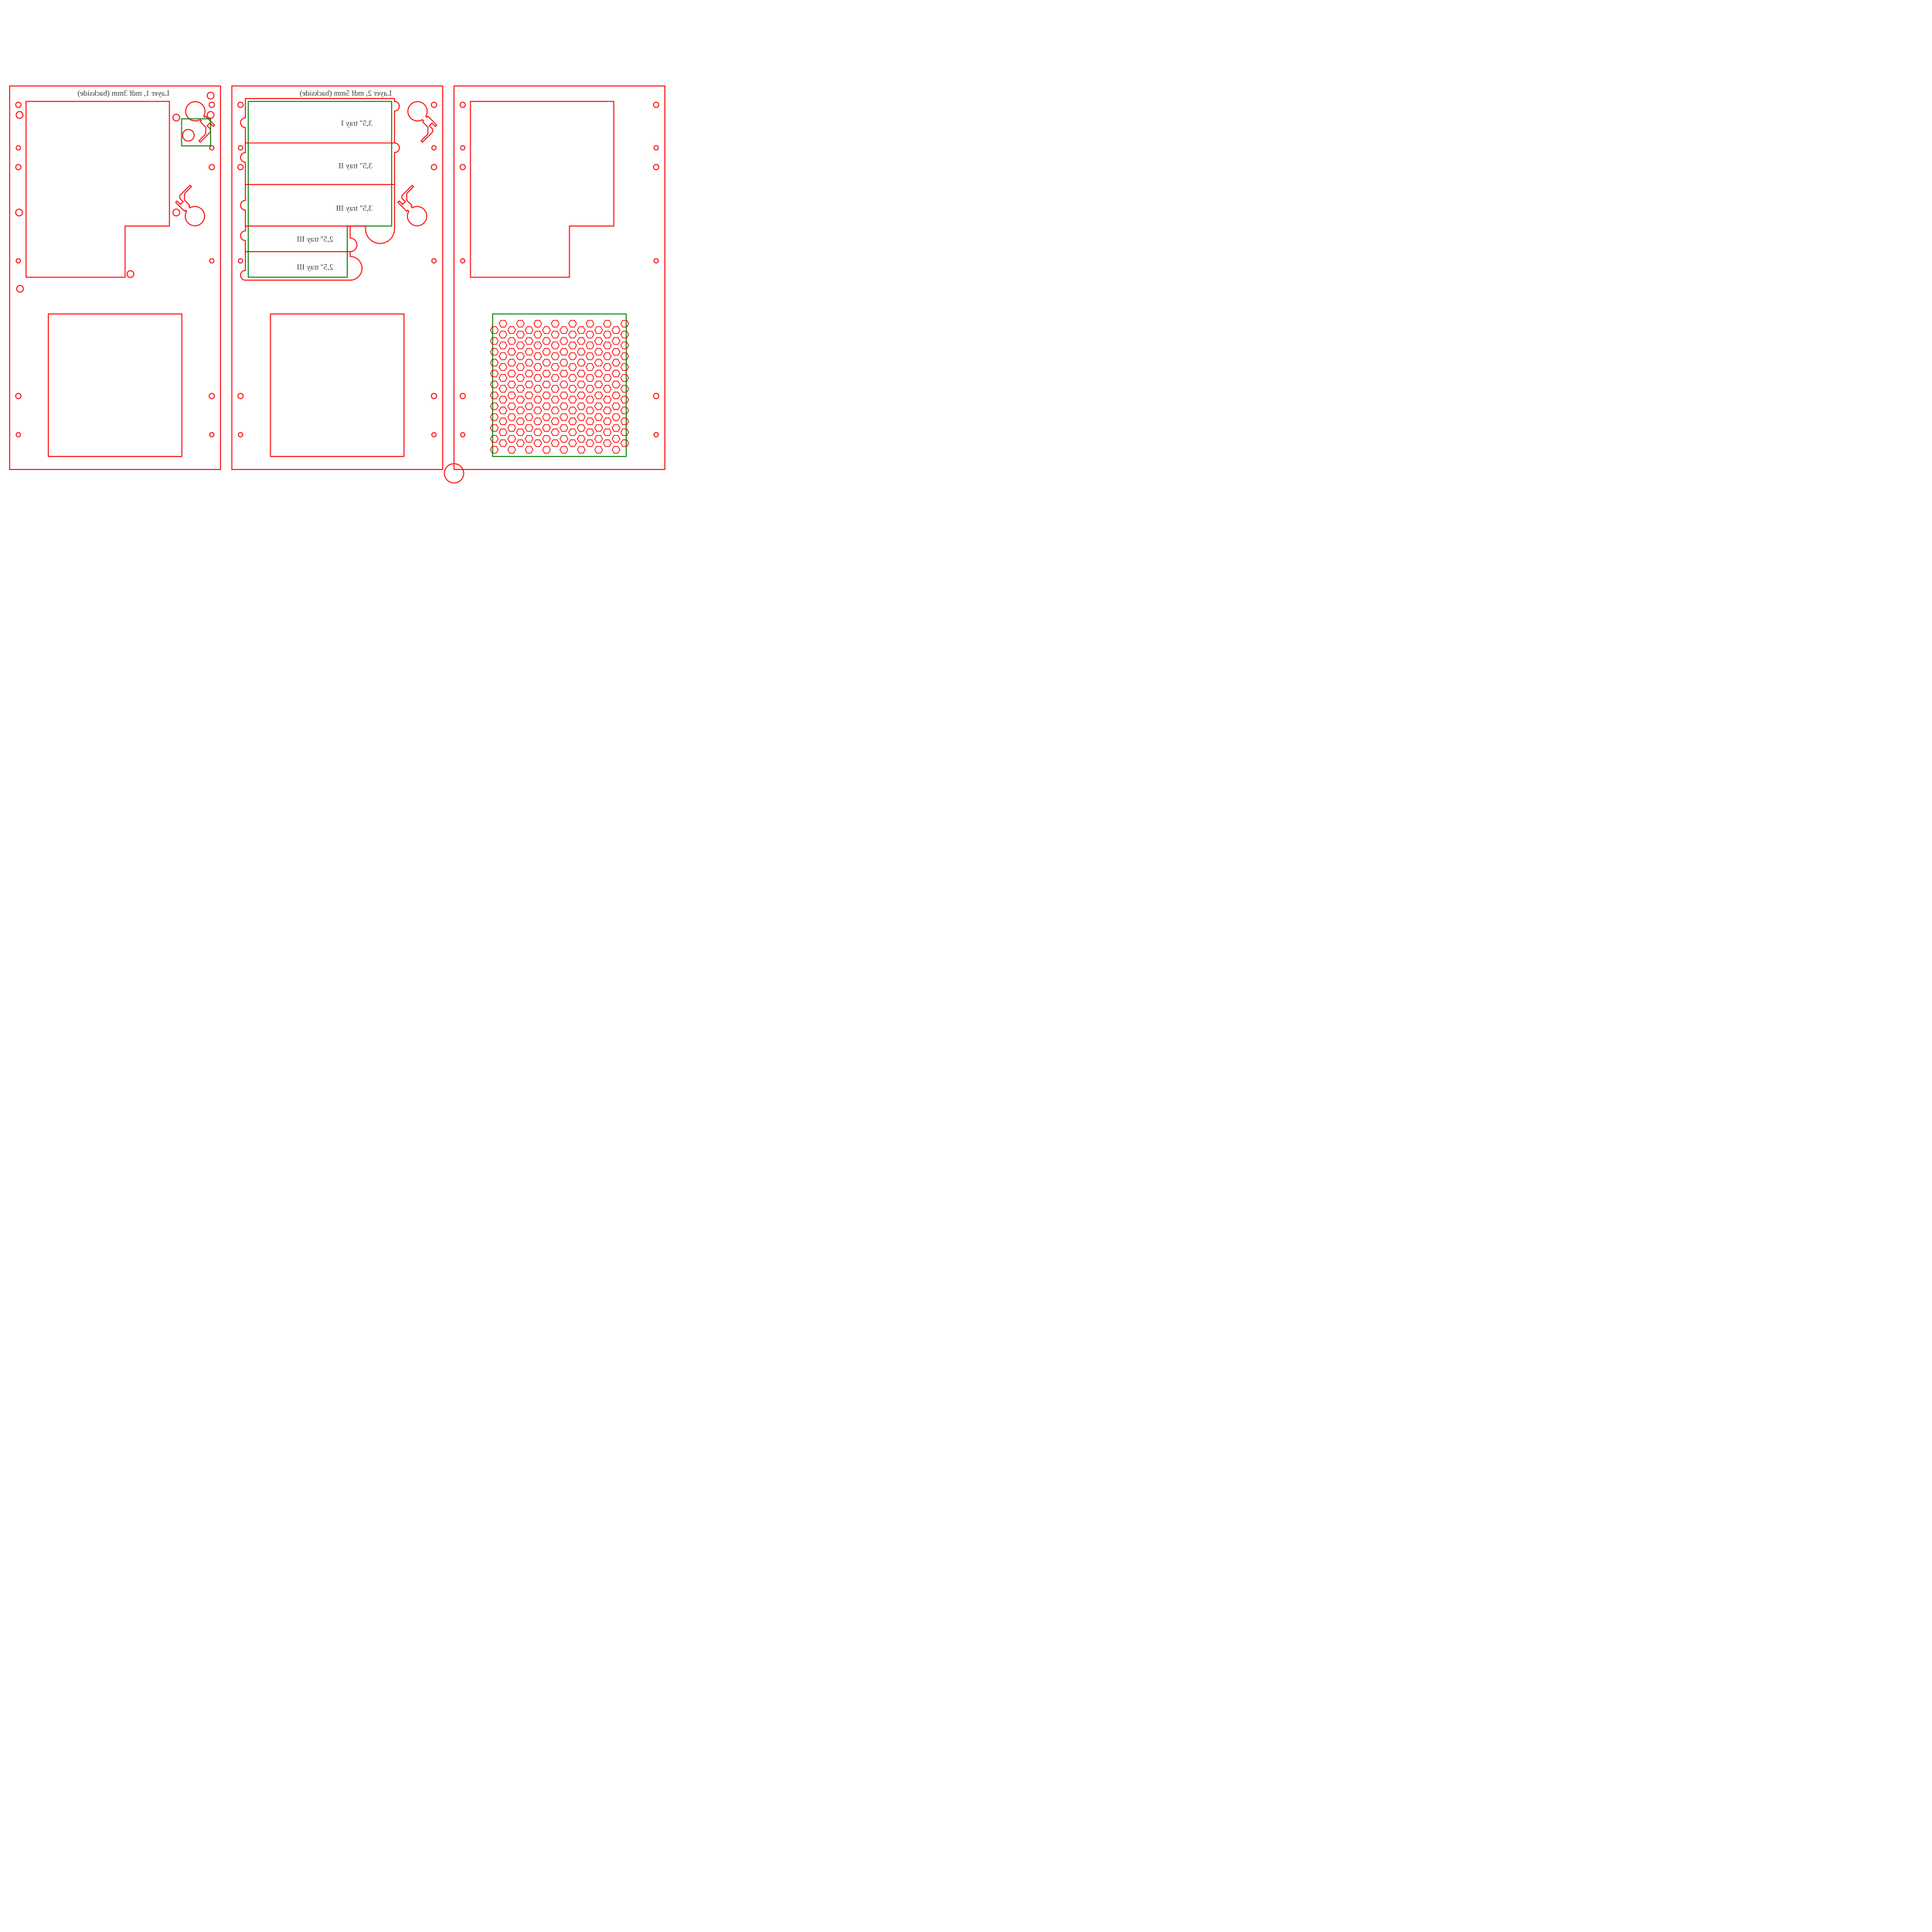
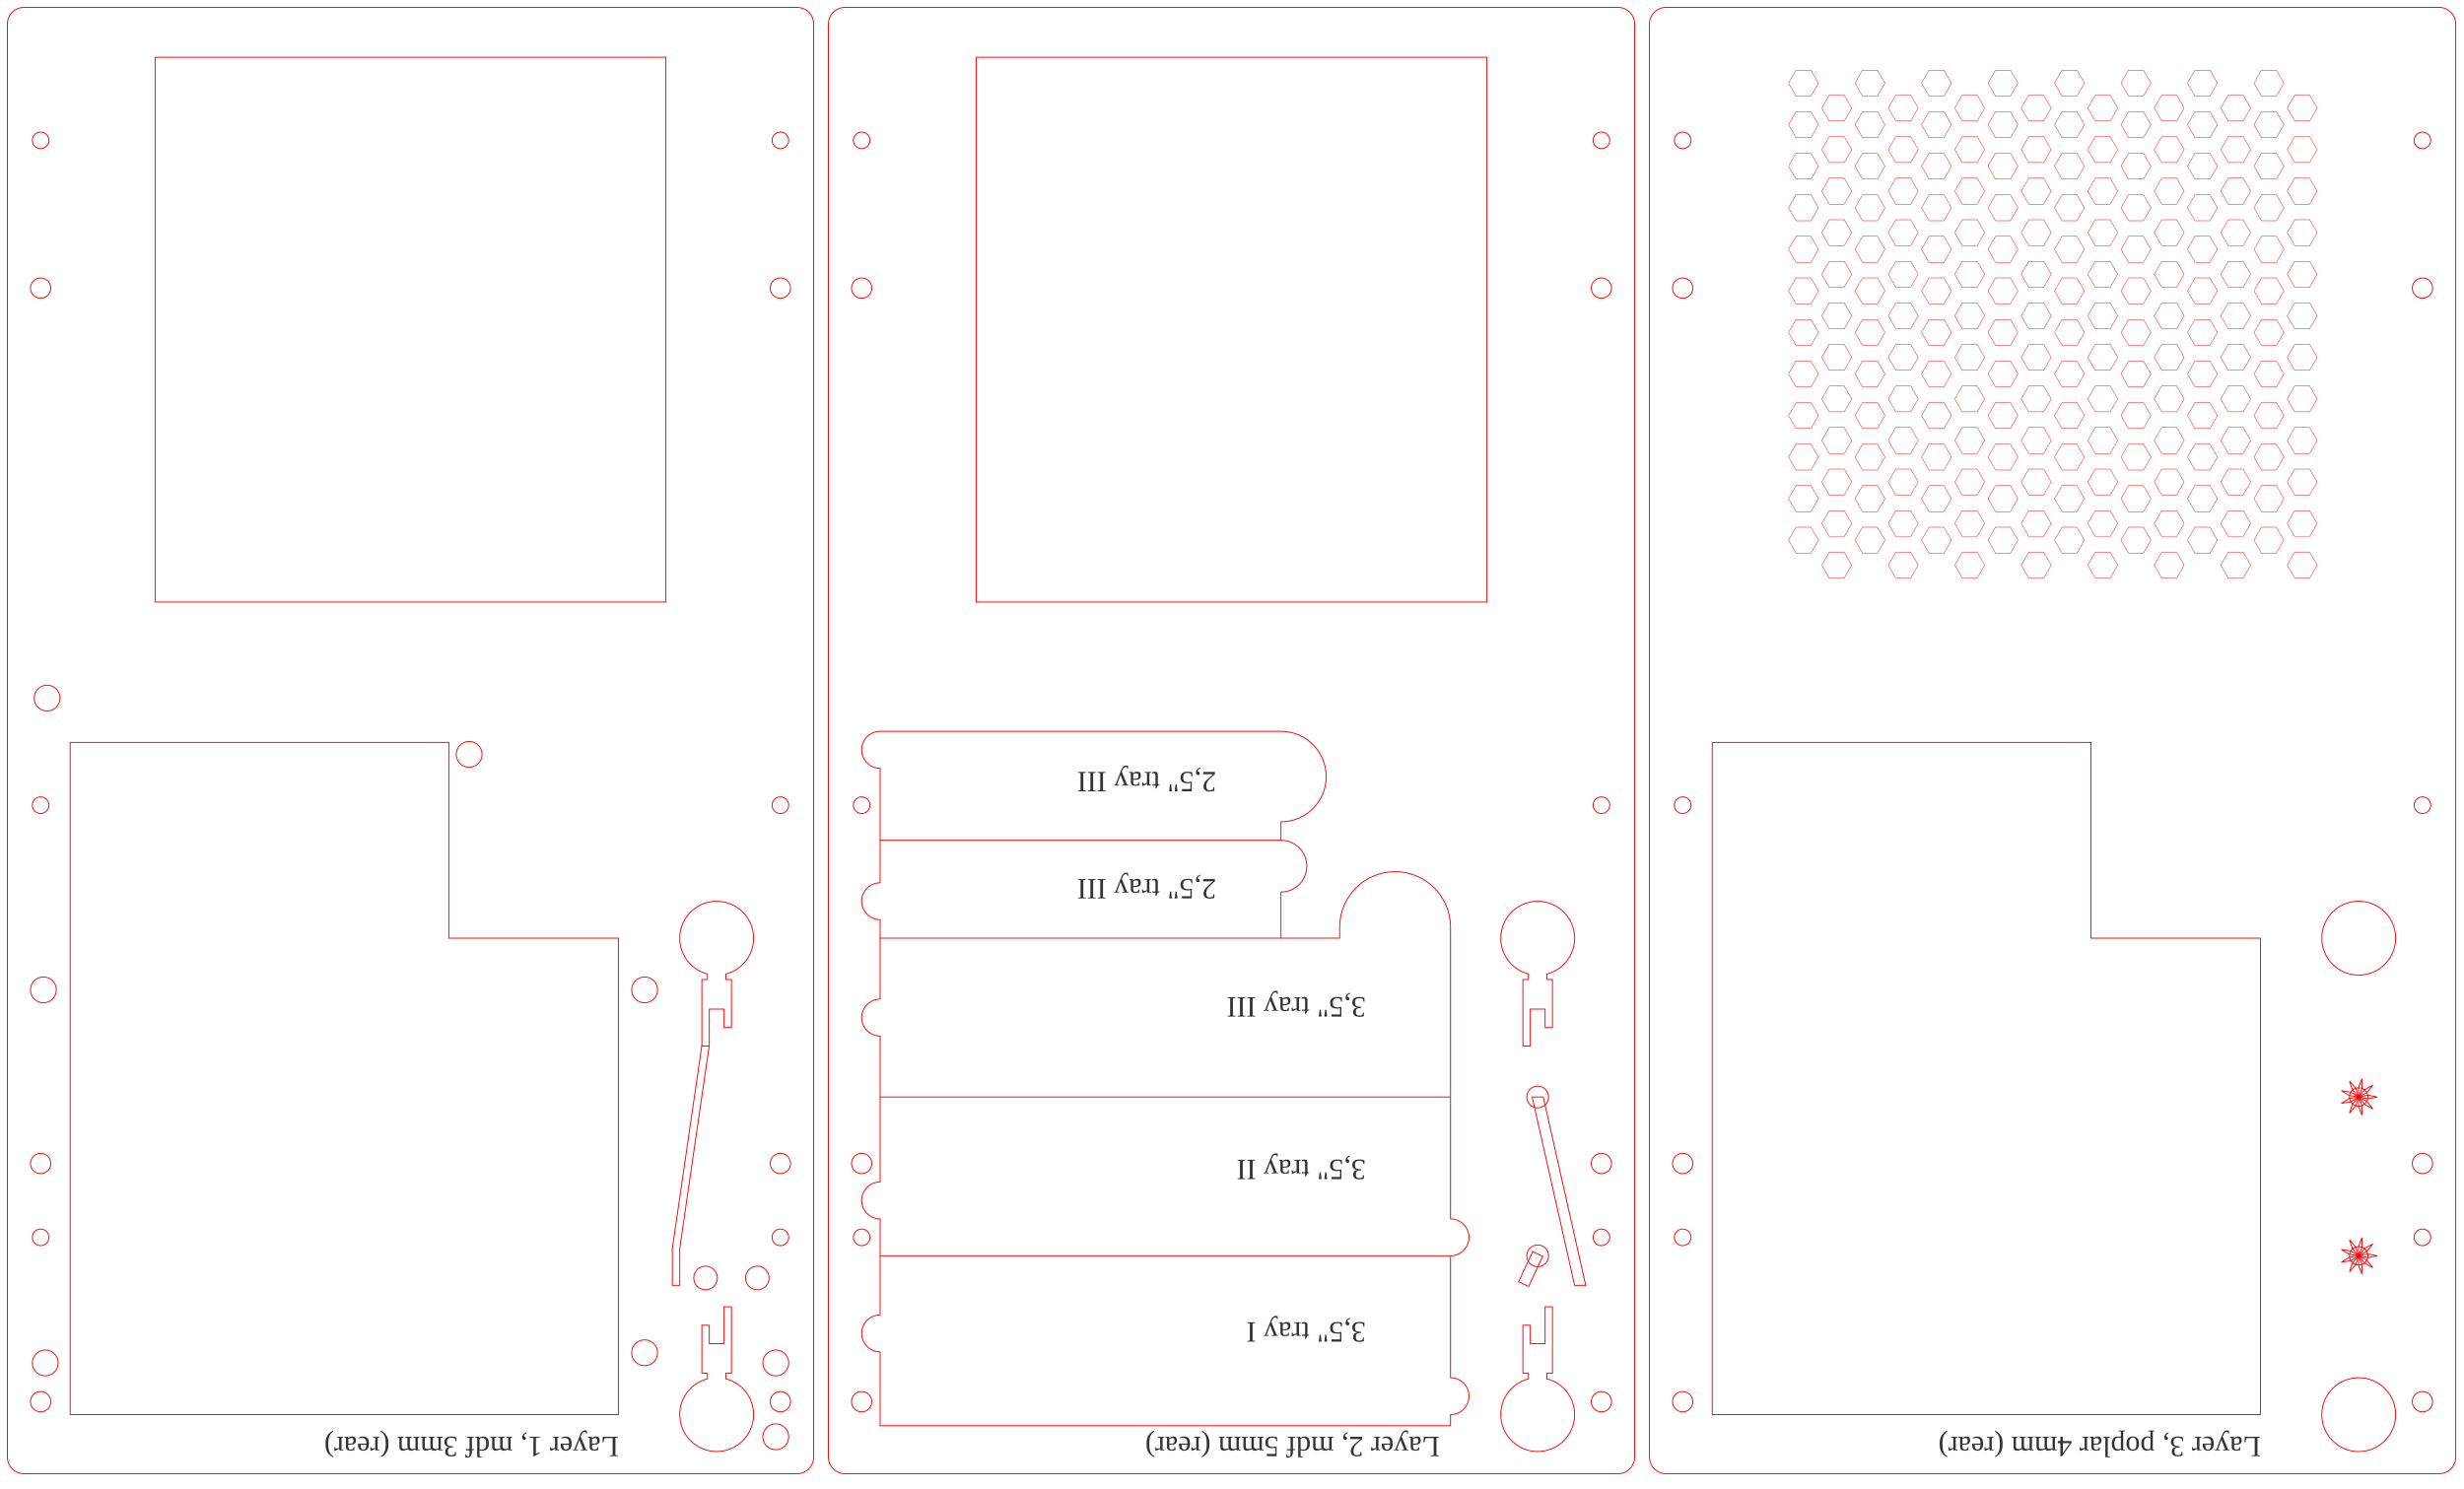
- <svg xmlns="http://www.w3.org/2000/svg" xmlns:xlink="http://www.w3.org/1999/xlink" width="100cm" height="100cm" viewBox="0 0 1000 1000" version="1.1">
+ <svg xmlns="http://www.w3.org/2000/svg" xmlns:xlink="http://www.w3.org/1999/xlink" width="667mm" height="403mm" viewBox="0 0 667 403" version="1.1">
  <defs>
-     <path id="hexagon" vector-effect="non-scaling-stroke" stroke-width="1" transform="scale(0.9 0.9)" d="     M -1  0     L -0.5 0.866     L 0.5  0.866     L 1  0     L 0.5  -0.866     L -0.5 -0.866     Z    " />
+     <path id="hexagon" vector-effect="non-scaling-stroke" transform="scale(0.9 0.9)" d="     M -1  0     L -0.5 0.866     L 0.5  0.866     L 1  0     L 0.5  -0.866     L -0.5 -0.866     Z    " />
    <g id="honeycomb">
      <use xlink:href="#hex128" />
      <use xlink:href="#hex128" />
    </g>
    <g id="hex128">
      <use xlink:href="#hex64" />
      <use x="0" y="20" xlink:href="#hex64" />
      <use x="0" y="10" xlink:href="#hex64" />
    </g>
    <g id="hex64">
      <use xlink:href="#hex32" />
      <use x="16" y="0" xlink:href="#hex32" />
    </g>
    <g id="hex32">
      <use xlink:href="#hex16" />
      <use x="0" y="5" xlink:href="#hex16" />
    </g>
    <g id="hex16">
      <use xlink:href="#hex8" />
      <use x="8" y="0" xlink:href="#hex8" />
    </g>
    <g id="hex8">
      <use xlink:href="#hex4" />
      <use x="0" y="2.5" xlink:href="#hex4" />
    </g>
    <g id="hex4">
      <use xlink:href="#hex2" />
      <use x="2" y="1.5" xlink:href="#hex2" />
    </g>
    <g id="hex2">
      <use xlink:href="#hexagon" />
      <use x="4" xlink:href="#hexagon" />
    </g>
    <circle id="m4-loch" cx="0" cy="0" r="2.25" />
    <g id="m4-loch-reihe">
      <use xlink:href="#m4-loch" x="9" />
      <use xlink:href="#m4-loch" x="209.25" />
    </g>
    <circle id="m5-loch" cx="0" cy="0" r="2.75" />
    <g id="m5-loch-reihe">
      <use xlink:href="#m5-loch" x="9" />
      <use xlink:href="#m5-loch" x="209.25" />
    </g>
-     <g id="baseplate" style="     fill:none;     stroke:#ff0000;     stroke-width:1;    ">
-       <rect id="rect3721" width="218.25" height="397" x="0" y="4" class="cut" />
+     <g id="baseplate" style="     fill:none;     stroke:#ff0000;    ">
+       <path d="      M 100  4      L 213.75 4      A 4.5 4.5 0 0 1 218.25 8.5      L 218.25  396.5      A 4.5 4.5 0 0 1 213.75 401      L 4.5  401      A 4.5 4.5 0 0 1 0  396.5      L 0  8.5      A 4.5 4.5 0 0 1 4.5  4      Z     " />
      <use xlink:href="#m4-loch-reihe" y="40" />
      <use xlink:href="#m5-loch-reihe" y="80" />
      <use xlink:href="#m4-loch-reihe" y="220" />
      <use xlink:href="#m5-loch-reihe" y="317" />
      <use xlink:href="#m4-loch-reihe" y="337" />
      <use xlink:href="#m5-loch-reihe" y="381.5" />
    </g>
    <path id="luefter-schacht" d="     M  40   17.5     L  40   165     L  178.25  165     L 178.25 17.5     Z" />
    <path id="tray-schacht" d="     M  17   203     L  17   385     L  165.4  385     L  165.4  256     L 119.5 256     L 119.5 203     Z" />
-     <path id="switch" transform="translate(8.5 0)" d="     M 3 -4     L 11 -4     L 16  -9     L 16 -19     L 18  -19     L 18 -4     L 16 -2     L 11 -2     L 11 2     L 16 2     L 16 4     L 11 4      L 3 4     L 3 2.5     L 1.5 2.5     A 10 10 0 1 1 1.5 -2.5     L 3  -2.5     L 3  -4    " />
+     <path id="switch" transform="translate(8.2 0)" d="     M 3 -4     L 16 -4     L 16 -2     L 11 -2     L 11 2     L 21 2     L 21 4     L 11 4      L 3 4     L 3 2.5     L 1.5 2.5     A 10 10 0 1 1 1.5 -2.5     L 3  -2.5     Z 3  -4    " />
  </defs>
-   <g id="root" style="    fill:none;    stroke:#ff0000;    stroke-width:1;   " transform="scale(0.5 -0.5) translate(0 -500)">
-     <g id="layer1" transform="translate(10 10)">
+   <g id="root" style="    fill:none;    stroke:#ff0000;    stroke-width:0.25;   " transform="scale(1 1) translate(2 -2)">
+     <g id="layer1" transform="translate(0 0)">
      <text transform="translate(165.5 391) scale(-1 -1)" font-size="8" fill="#333333" stroke="none">
- 				Layer 1, mdf 3mm (backside)
+ 				Layer 1, mdf 3mm (rear)
			</text>
      <use xlink:href="#baseplate" />
      <use xlink:href="#luefter-schacht" />
      <use xlink:href="#tray-schacht" />
      <g id="switches">
-         <use transform="translate(192 375) rotate(-45)" xlink:href="#switch" />
-         <use transform="translate(192 266) rotate(135)" xlink:href="#switch" />
+         <use transform="translate(192 385) rotate(-90)" xlink:href="#switch" />
+         <use transform="translate(192 256) rotate(90)" xlink:href="#switch" />
      </g>
-       <rect style="stroke:green" x="178" y="339" width="30" height="28" />
-       <circle cx="185" cy="350" r="6" />
+       <path d="      M 188 285      L 180 340      L 180 350      L 182 350      L 182 340      L 190 285     " />
+       <circle cx="203" cy="348" r="3.2" />
+       <circle cx="189" cy="348" r="3.2" />
      <g id="nieten">
        <defs>
          <circle id="niete" cx="0" cy="0" r="3.5" />
        </defs>
        <use x="10.75" y="191" xlink:href="#niete" />
        <use x="9.75" y="270" xlink:href="#niete" />
        <use x="10.25" y="371" xlink:href="#niete" />
        <use x="208" y="391" xlink:href="#niete" />
        <use x="208" y="371" xlink:href="#niete" />
        <use x="172.5" y="368.25" xlink:href="#niete" />
        <use x="172.5" y="270" xlink:href="#niete" />
        <use x="125" y="206.25" xlink:href="#niete" />
      </g>
    </g>
-     <g id="layer2" transform="translate(240 10)">
+     <g id="layer2" transform="translate(222.25)">
      <g font-size="8" fill="#333333" stroke="none">
        <text transform="translate(165.5 391) scale(-1 -1)">
- 					Layer 2, mdf 5mm (backside)
+ 					Layer 2, mdf 5mm (rear)
				</text>
        <text transform="translate(145.5 360) scale(-1 -1)">
					3,5" tray I
				</text>
        <text transform="translate(145.5 316) scale(-1 -1)">
					3,5" tray II
				</text>
        <text transform="translate(145.5 272) scale(-1 -1)">
					3,5" tray III
				</text>
        <text transform="translate(105 240) scale(-1 -1)">
					2,5" tray III
				</text>
        <text transform="translate(105 211) scale(-1 -1)">
					2,5" tray III
				</text>
      </g>
      <use transform="translate(192 375.5)" xlink:href="#light" />
      <use xlink:href="#baseplate" />
      <use xlink:href="#luefter-schacht" />
-       <use style="stroke:green" xlink:href="#tray-schacht" />
      <use xlink:href="#switches" />
-       <path d="      M 14  200      L 122.5 200      A 9.75 9.75 0 1 1 122.5 224.5       L 122.5 229.5      L 14  229.5      L  14  210      A  5  5  0 1 1 14  200     " />
-       <path d="      M 122.5 229.5      A 7  7  0 1 1 122.5 243.5      L  122.5 256      L  14  256      L  14  251      A 5  5  0 1 1 14  241      L 14  229.5     " />
-       <path d="      M 122.5 256      L 138.4 256      L 138.4 253      A  15  15  0 1 1 168.4  253      L 168.4 299      L 14  299      L 14  282.5      A 5  5  0 1 1 14   272.5      L 14  256     " />
-       <path d="      M 168.4 299      L 168.4 332      A 5  5  0 1 1 168.4 342       L 14  342      L 14  332      A 5  5  0 1 1 14  322      L 14  299     " />
-       <path d="      M 168.4 342      L 168.4 375      A 5  5  0 1 1 168.4 385       L 168.4 388      L 14  388      L 14  368      A 5  5  0 1 1 14  358      L 14  342     " />
+       <circle id="light-hole" cx="192" cy="299" r="2.95" />
+       <path d="      M 190.5 299      L 193.5 299      L 205 350      L 202 350      Z     " />
+       <use xlink:href="#light-hole" y="43" />
+       <rect transform="translate(192 341.5) rotate(115) translate(0 -1.5)" width="9" height="3" />
+       <g id="tray-lids">
+         <path d="       M 14  200       L 122.5 200       A 9.75 9.75 0 1 1 122.5 224.5        L 122.5 229.5       L 14  229.5       L  14  210       A  5  5  0 1 1 14  200      " />
+         <path d="       M 122.5 229.5       A 7  7  0 1 1 122.5 243.5       L  122.5 256       L  14  256       L  14  251       A 5  5  0 1 1 14  241       L 14  229.5      " />
+         <path d="       M 122.5 256       L 138.4 256       L 138.4 253       A  15  15  0 1 1 168.4  253       L 168.4 299       L 14  299       L 14  282.5       A 5  5  0 1 1 14   272.5       L 14  256      " />
+         <path d="       M 168.4 299       L 168.4 332       A 5  5  0 1 1 168.4 342        L 14  342       L 14  332       A 5  5  0 1 1 14  322       L 14  299      " />
+         <path d="       M 168.4 342       L 168.4 375       A 5  5  0 1 1 168.4 385        L 168.4 388       L 14  388       L 14  368       A 5  5  0 1 1 14  358       L 14  342      " />
+       </g>
    </g>
-     <g id="root" transform="translate(470 10)">
+     <g id="layer3" transform="translate(444.5 0)">
+       <text transform="translate(165.5 391) scale(-1 -1)" font-size="8" fill="#333333" stroke="none">
+ 				Layer 3, poplar 4mm (rear)
+ 			</text>
      <use xlink:href="#baseplate" />
-       <use xlink:href="#luefter-schacht" style="stroke:green" />
      <use xlink:href="#tray-schacht" />
      <use xlink:href="#honeycomb" transform="translate(41.7 24.5) scale(4.5 4.5) " />
-       <circle r="10" cx="" cy="" id="button" />
+       <defs>
+         <path id="ray" d="       M 0  0        L 2.5  0.5       L 5  0       L 2.5  -0.5       Z      " />
+         <g id="ray3">
+           <use transform="rotate(80)" xlink:href="#ray" />
+           <use transform="rotate(40)" xlink:href="#ray" />
+           <use xlink:href="#ray" />
+         </g>
+         <g id="ray9">
+           <use transform="rotate(240)" xlink:href="#ray3" />
+           <use transform="rotate(120)" xlink:href="#ray3" />
+           <use xlink:href="#ray3" />
+         </g>
+         <g id="diode">
+           <circle r="2.5" />
+           <use xlink:href="#ray9" />
+         </g>
+       </defs>
+       <use xlink:href="#diode" x="192" y="299" />
+       <use x="192" y="342" xlink:href="#diode" />
+       <circle cx="192" cy="385" r="10" />
+       <circle cx="192" cy="256" r="10" />
    </g>
  </g>
</svg>
